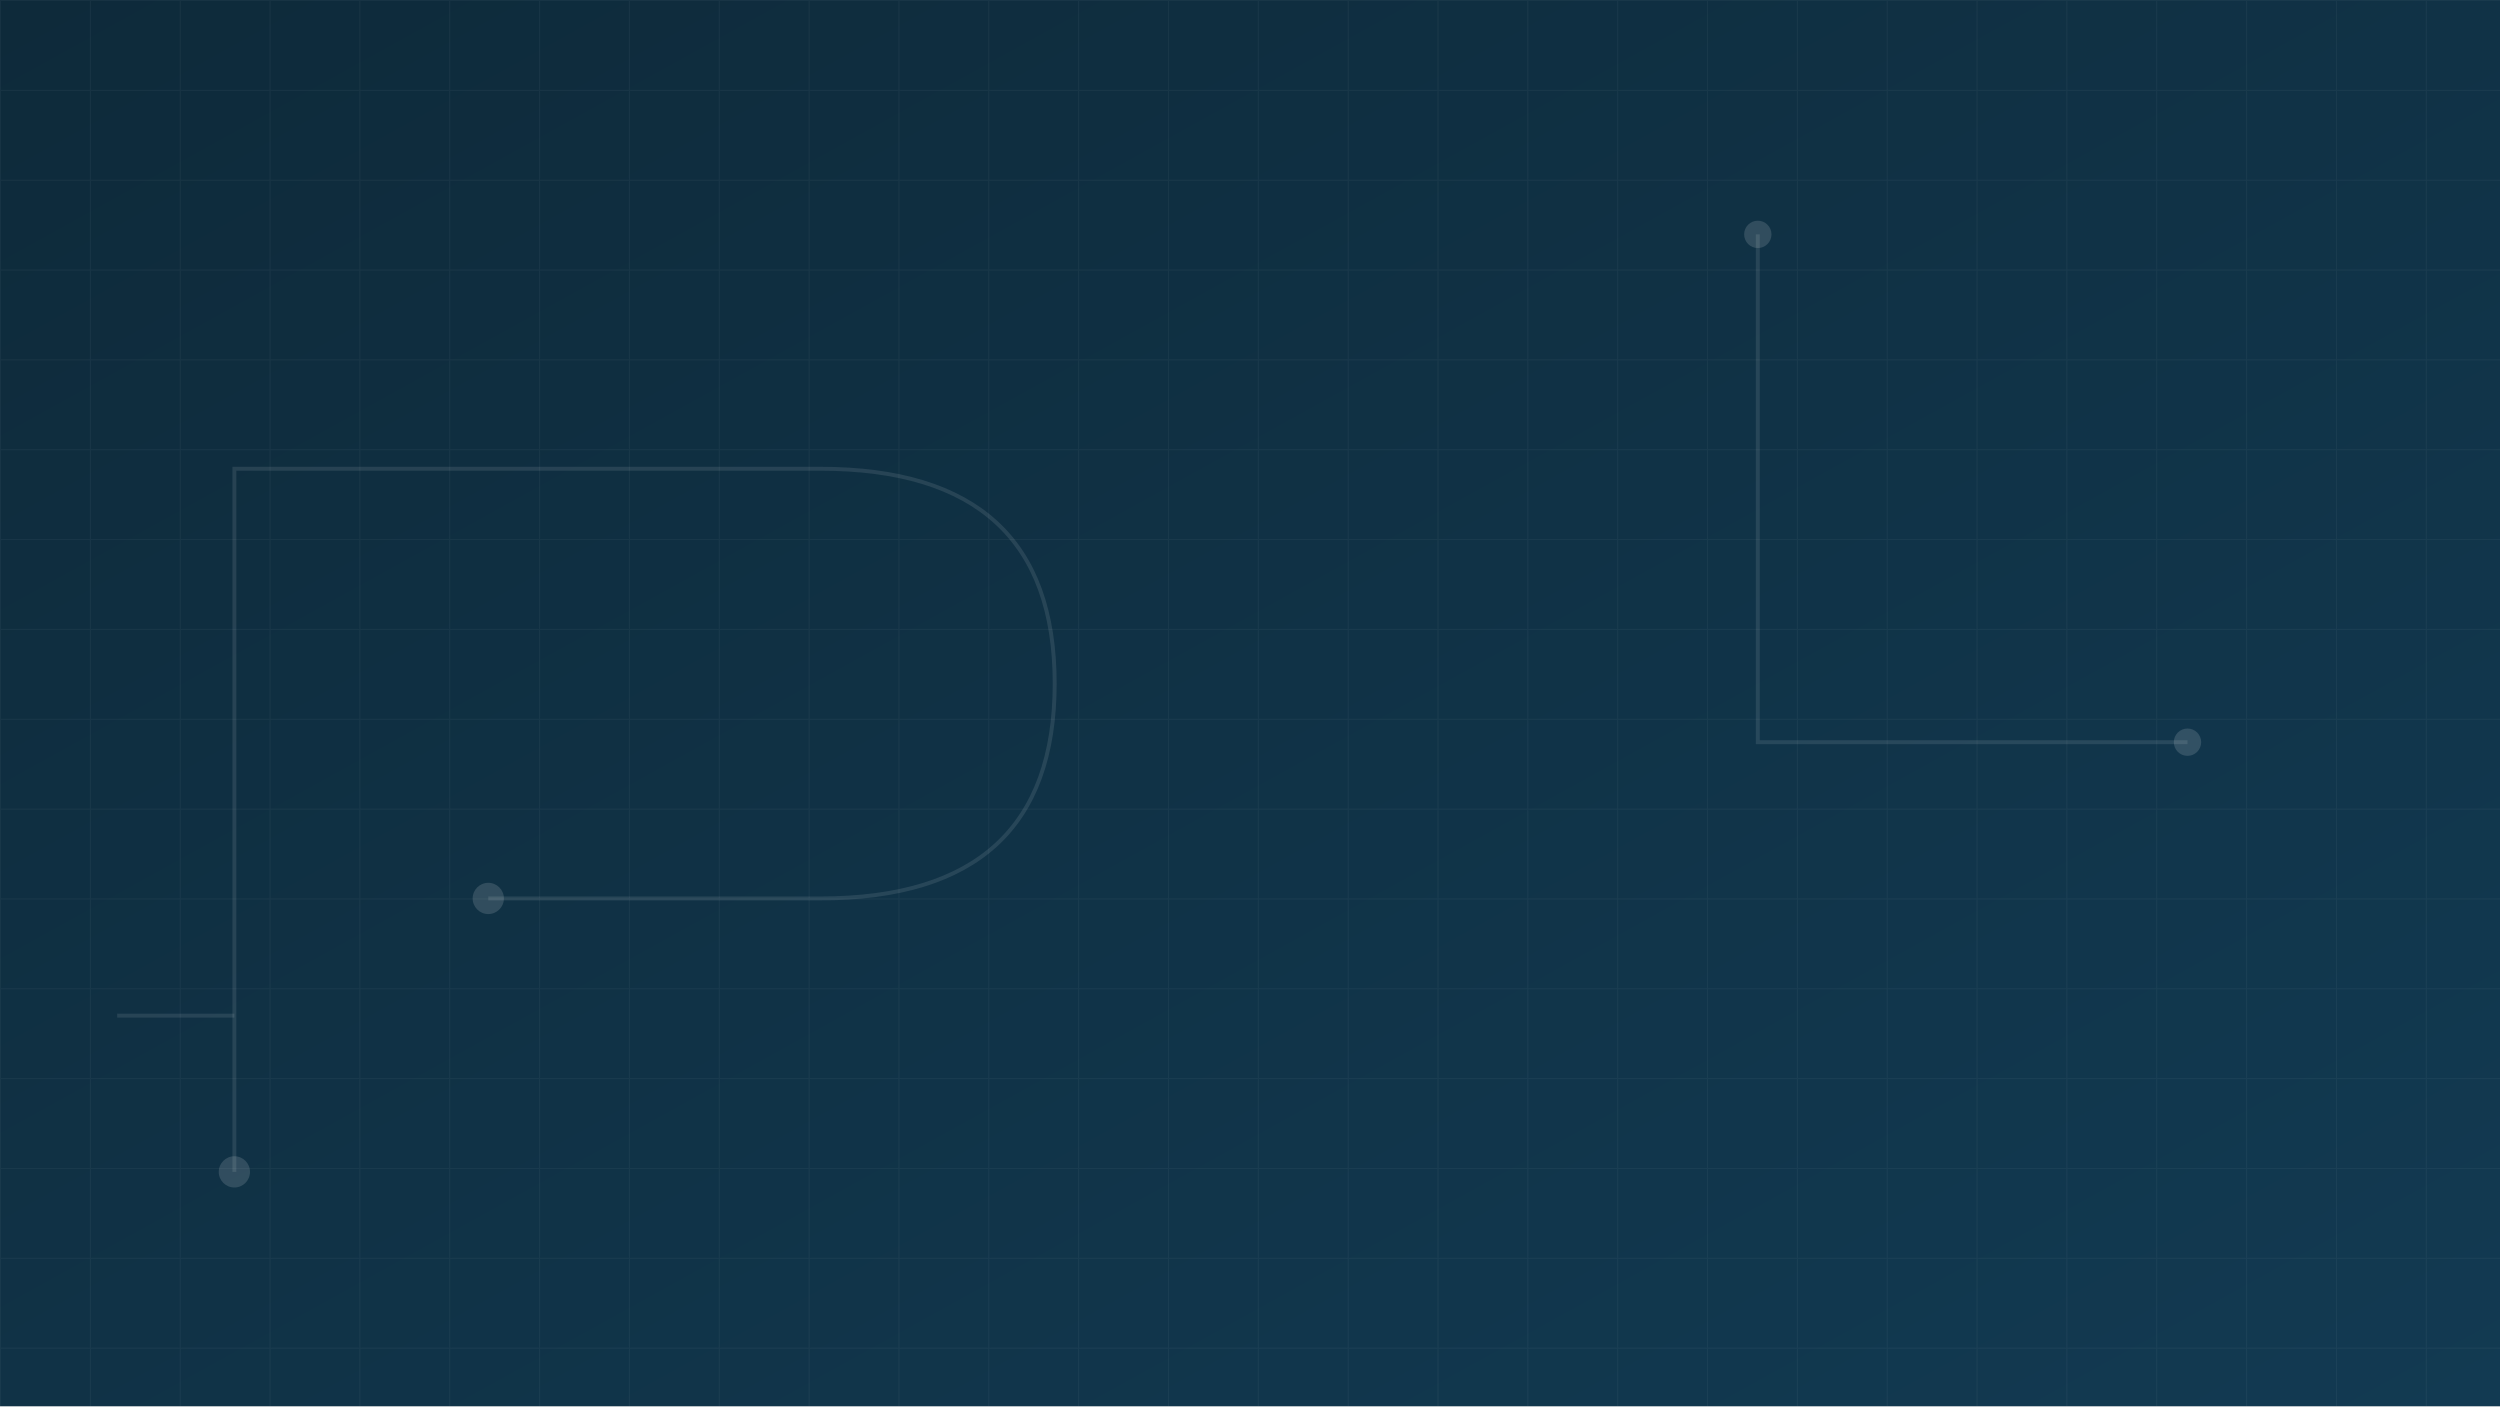
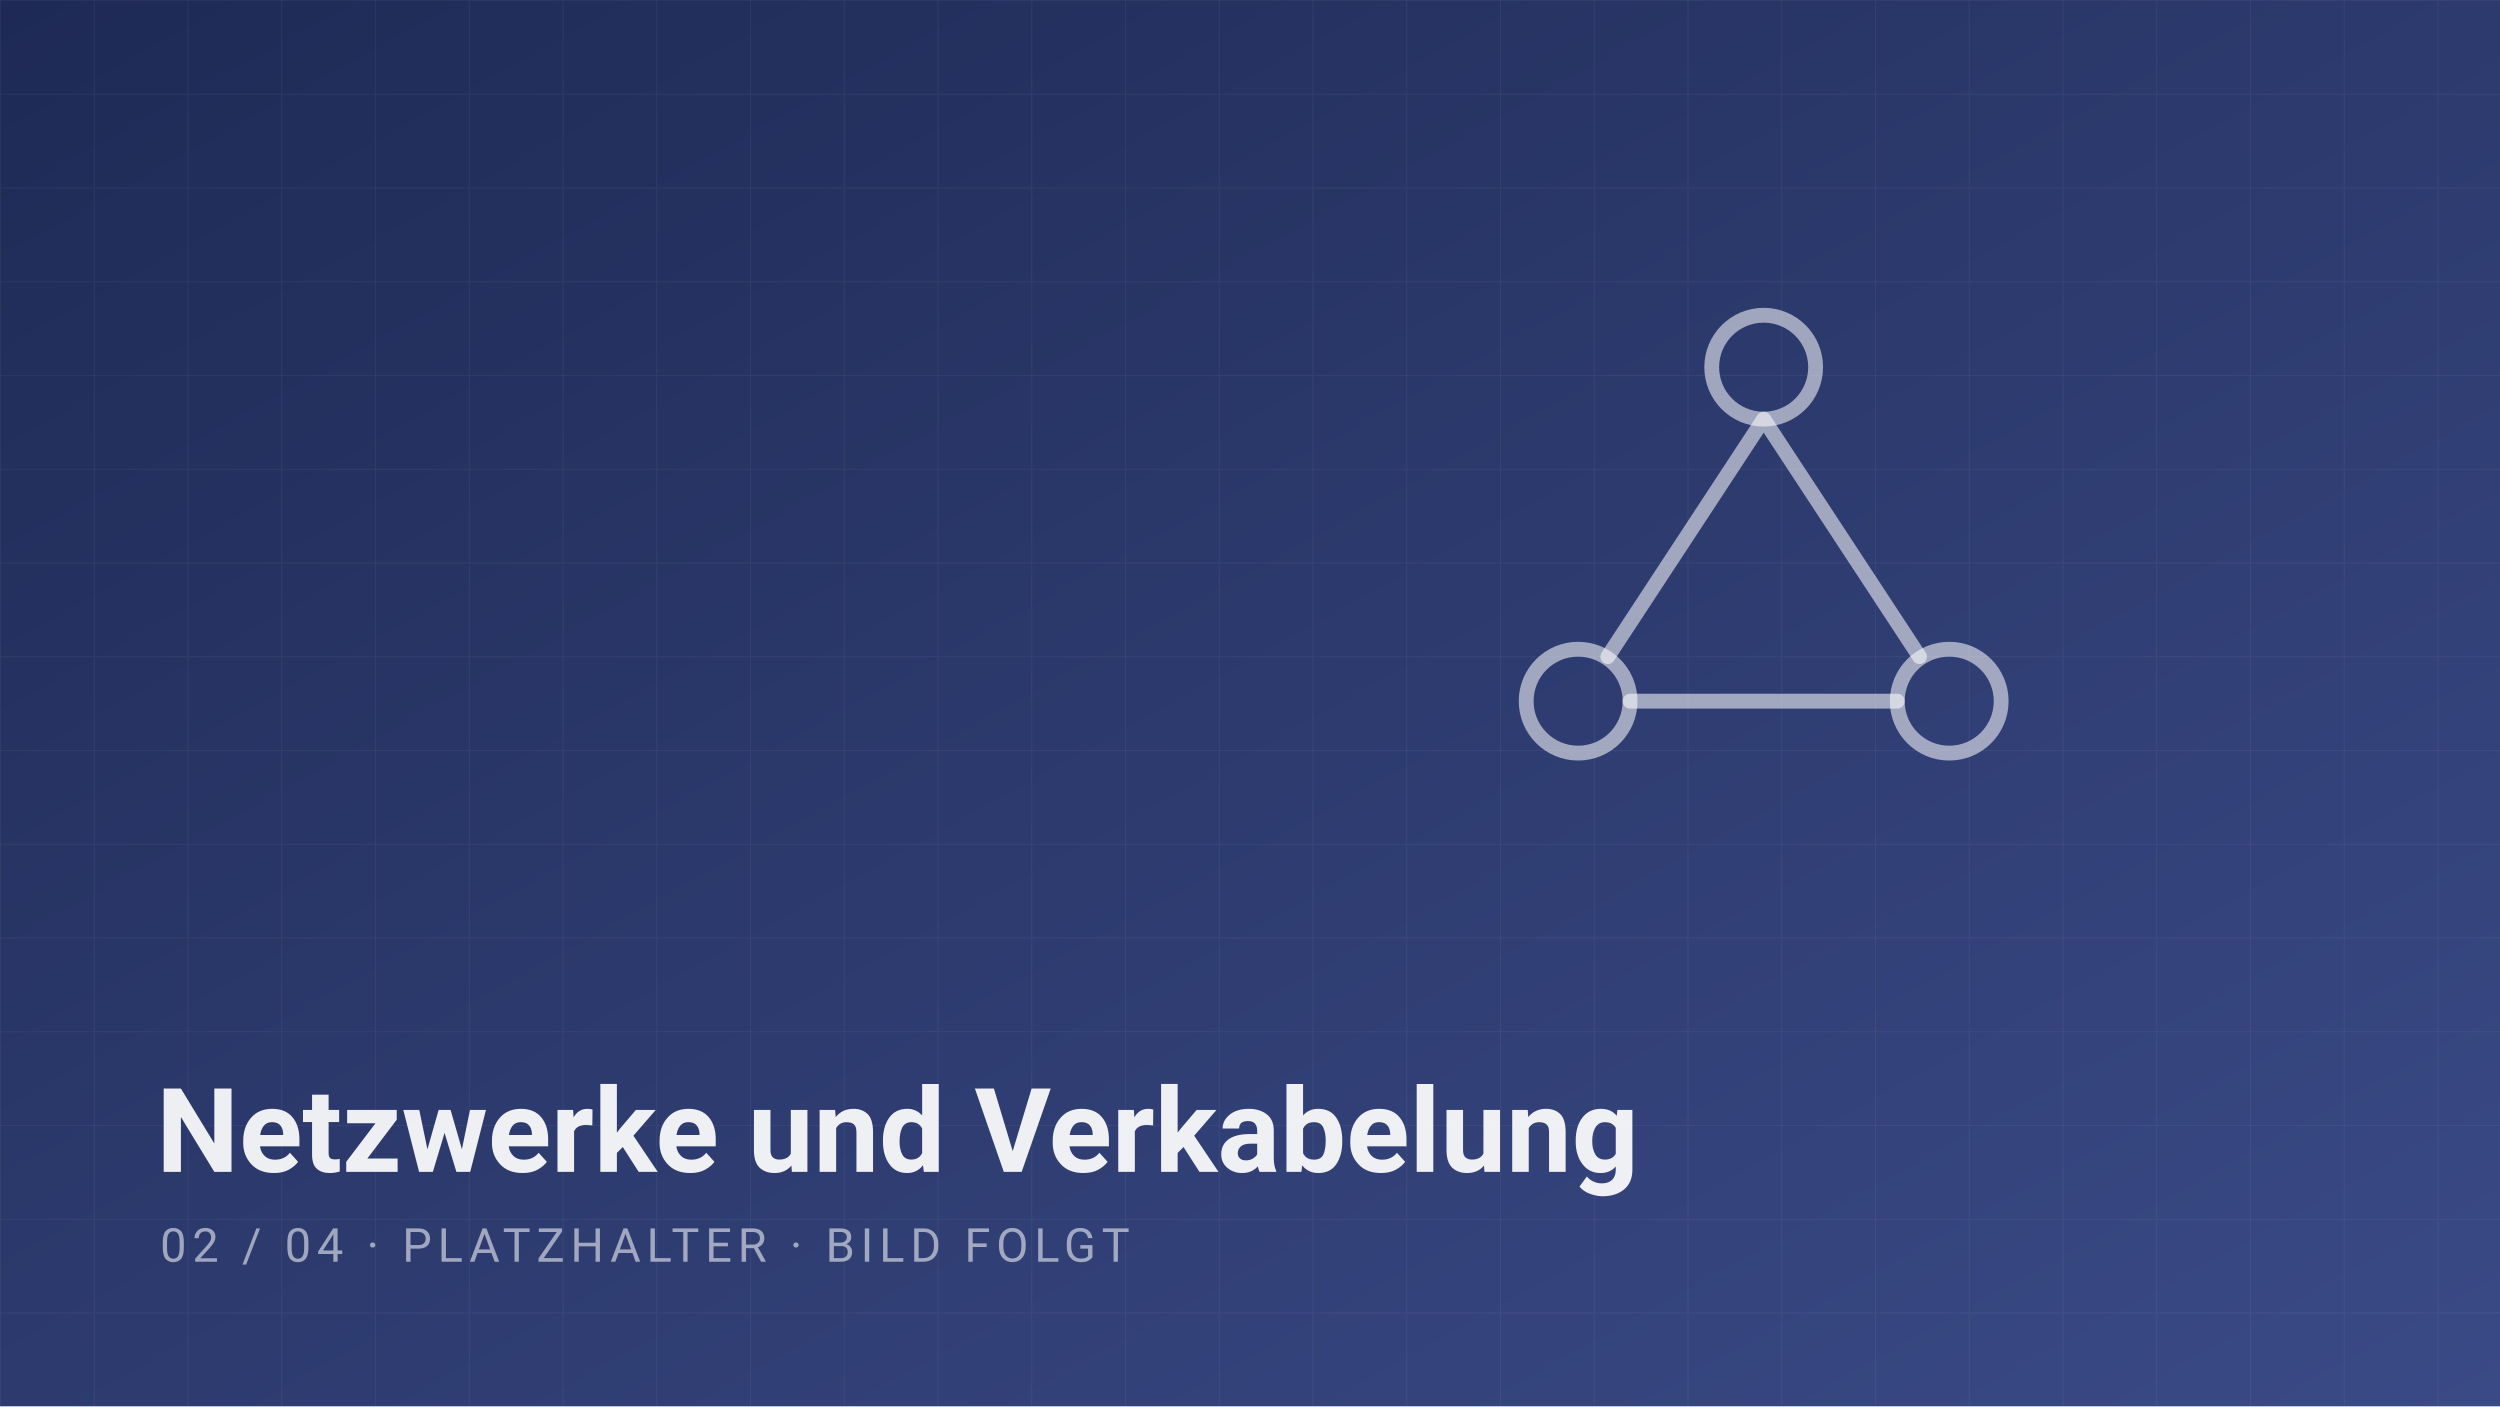
- <svg xmlns="http://www.w3.org/2000/svg" viewBox="0 0 1280 720" width="1280" height="720" role="img" aria-label="Hintergrundbild">
+ <svg xmlns="http://www.w3.org/2000/svg" viewBox="0 0 1280 720" width="1280" height="720" role="img" aria-label="Platzhalterbild 2">
  <defs>
    <linearGradient id="g2" x1="0" y1="0" x2="1" y2="1">
-       <stop offset="0" stop-color="#0e2a3a" />
-       <stop offset="1" stop-color="#123a52" />
+       <stop offset="0" stop-color="#1e2a55" />
+       <stop offset="1" stop-color="#3a4a86" />
    </linearGradient>
-     <pattern id="d2" width="46" height="46" patternUnits="userSpaceOnUse">
-       <path d="M46 0H0V46" fill="none" stroke="#ffffff" stroke-opacity="0.04" stroke-width="1" />
+     <pattern id="d2" width="48" height="48" patternUnits="userSpaceOnUse">
+       <path d="M48 0H0V48" fill="none" stroke="#ffffff" stroke-opacity="0.05" stroke-width="1" />
    </pattern>
  </defs>
  <rect width="1280" height="720" fill="url(#g2)" />
  <rect width="1280" height="720" fill="url(#d2)" />
-   <g fill="none" stroke="#ffffff" stroke-opacity="0.10" stroke-width="2">
-     <path d="M120 600 L120 240 L420 240 Q540 240 540 350 Q540 460 420 460 L250 460" />
-     <path d="M120 520 L60 520" />
-     <path d="M900 120 L900 380 L1120 380" />
+   <g transform="translate(770 150) scale(1.9)" fill="none" stroke="#ffffff" stroke-opacity="0.55" stroke-width="4" stroke-linecap="round" stroke-linejoin="round">
+     <circle cx="70" cy="20" r="14" />
+     <circle cx="20" cy="110" r="14" />
+     <circle cx="120" cy="110" r="14" />
+     <path d="M70 34 L28 98 M70 34 L112 98 M34 110 L106 110" />
  </g>
-   <g fill="#ffffff" fill-opacity="0.14">
-     <circle cx="120" cy="600" r="8" />
-     <circle cx="250" cy="460" r="8" />
-     <circle cx="900" cy="120" r="7" />
-     <circle cx="1120" cy="380" r="7" />
+   <g font-family="'Segoe UI',Roboto,Arial,sans-serif">
+     <text x="80" y="600" font-size="60" font-weight="700" fill="#ffffff" fill-opacity="0.92">Netzwerke und Verkabelung</text>
+     <text x="82" y="646" font-size="24" fill="#ffffff" fill-opacity="0.55" letter-spacing="3">02 / 04 · PLATZHALTER · BILD FOLGT</text>
  </g>
</svg>
